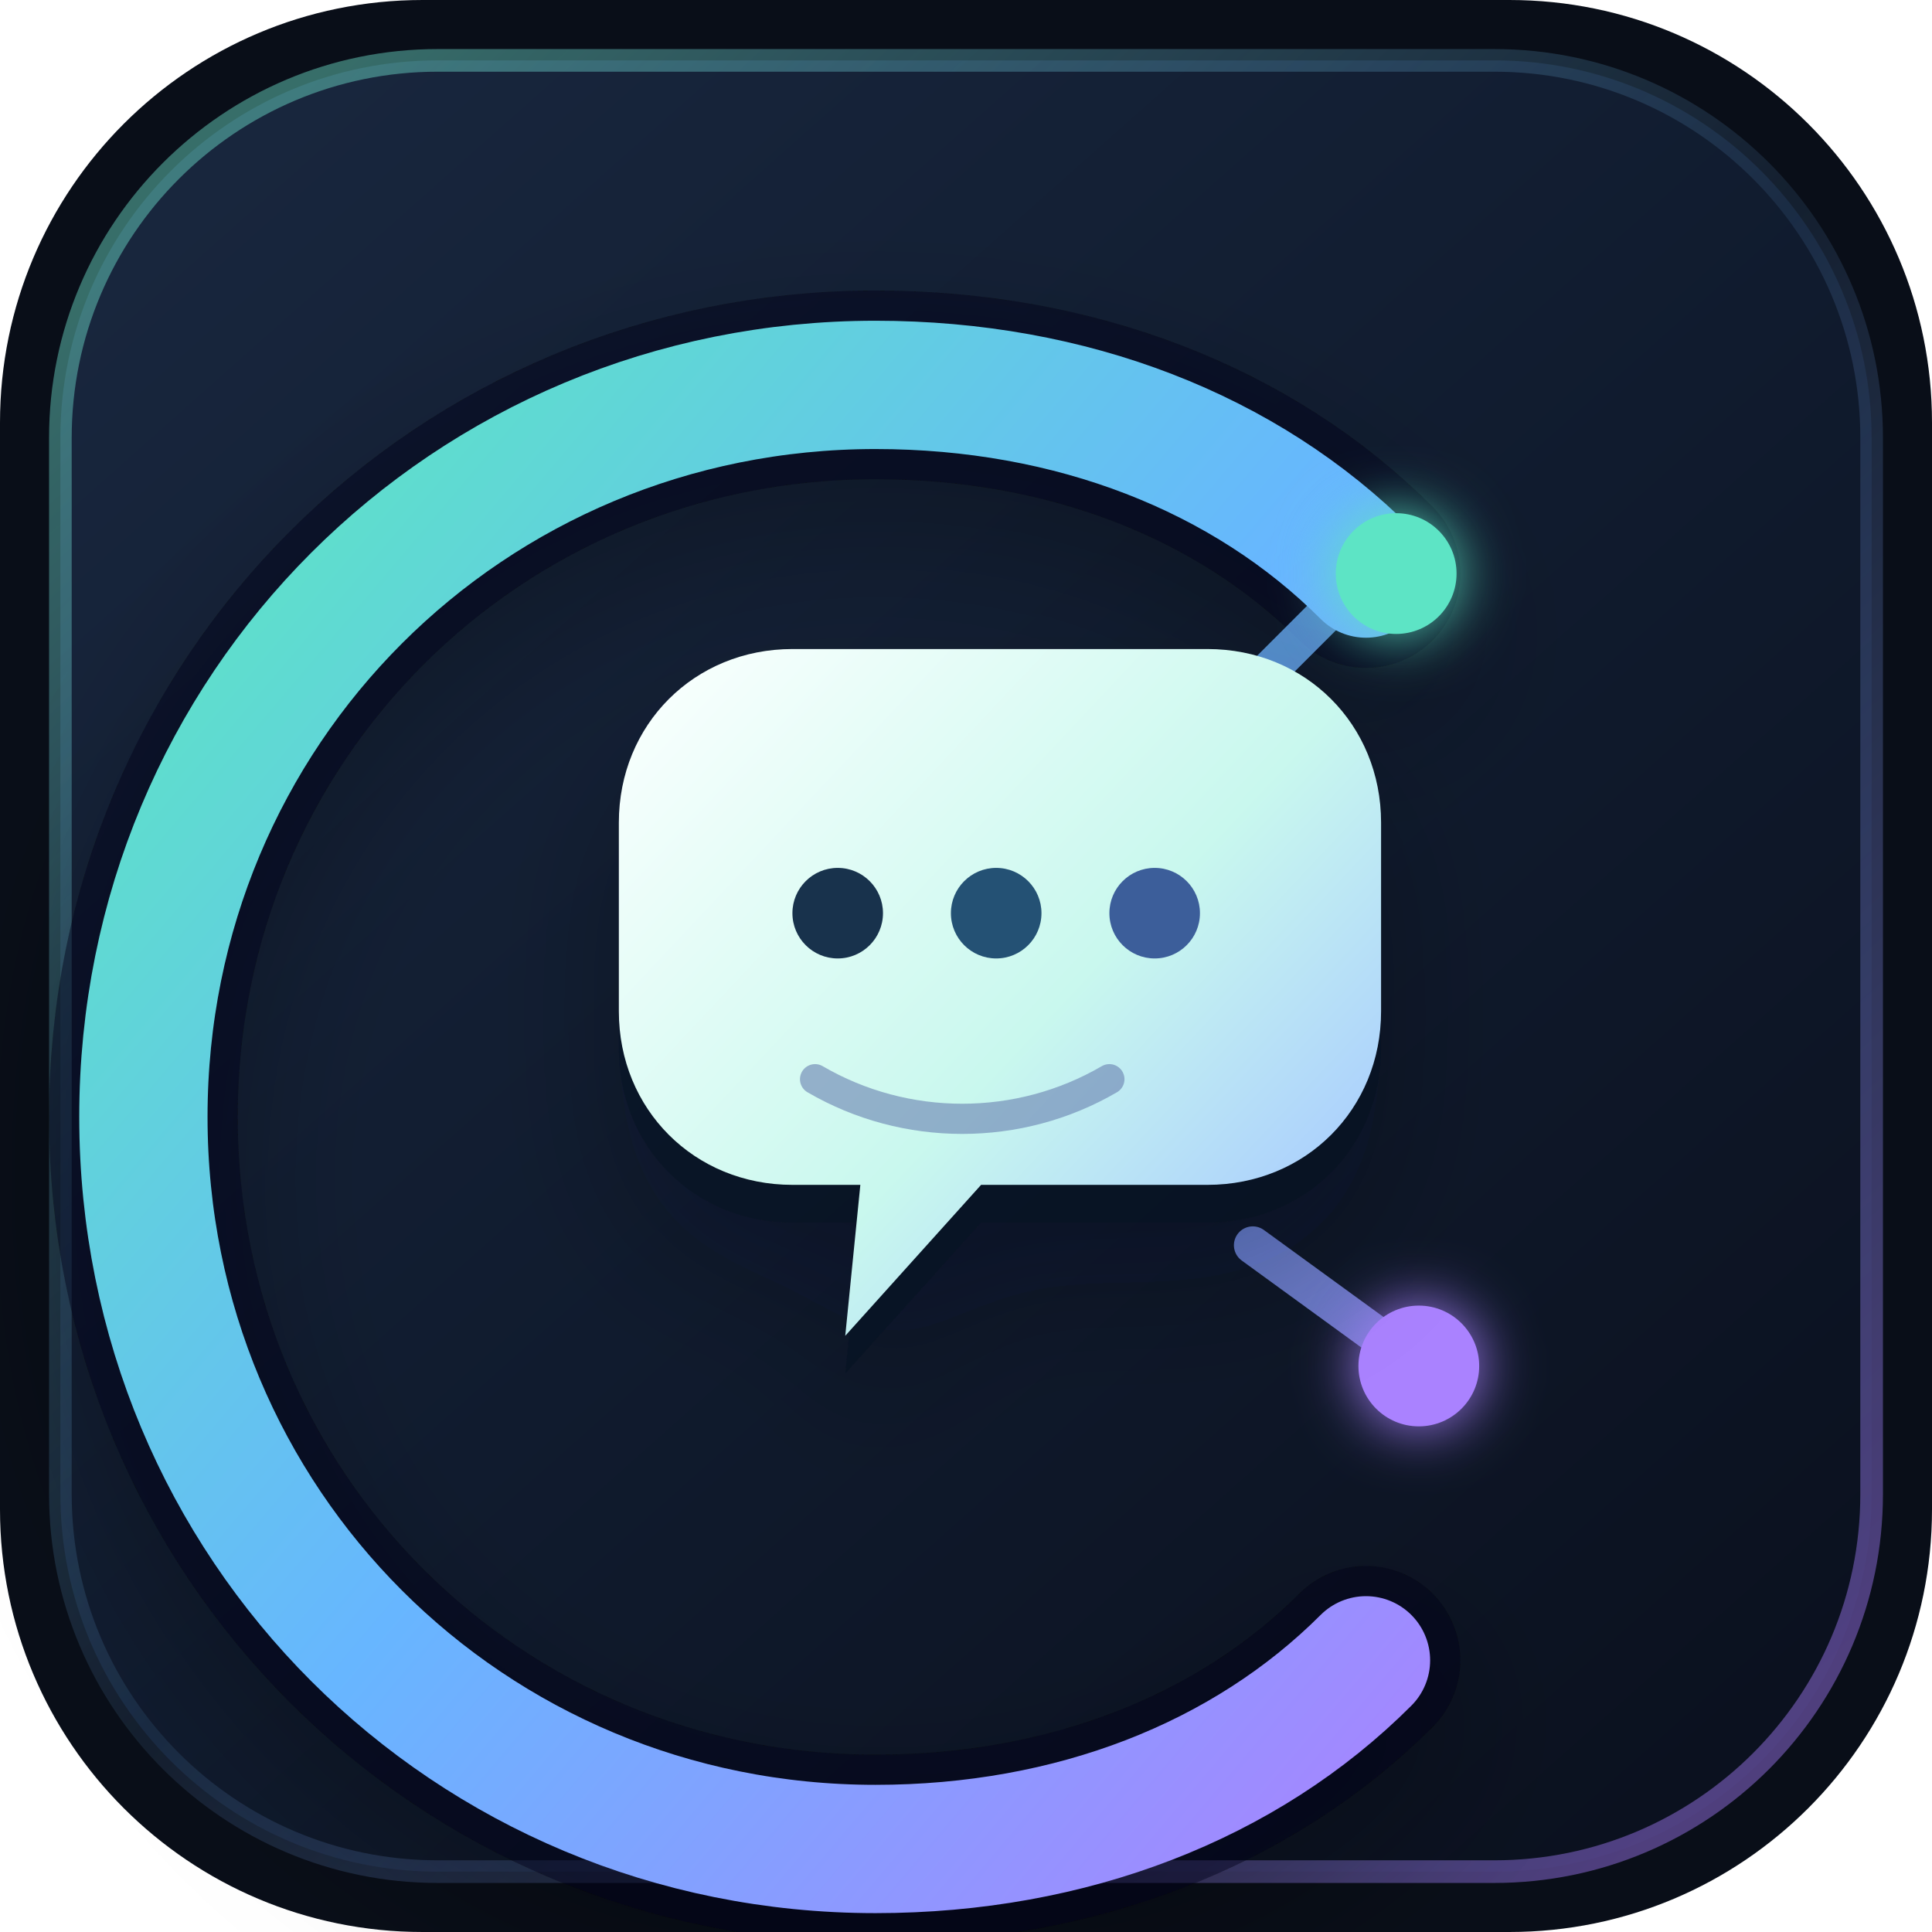
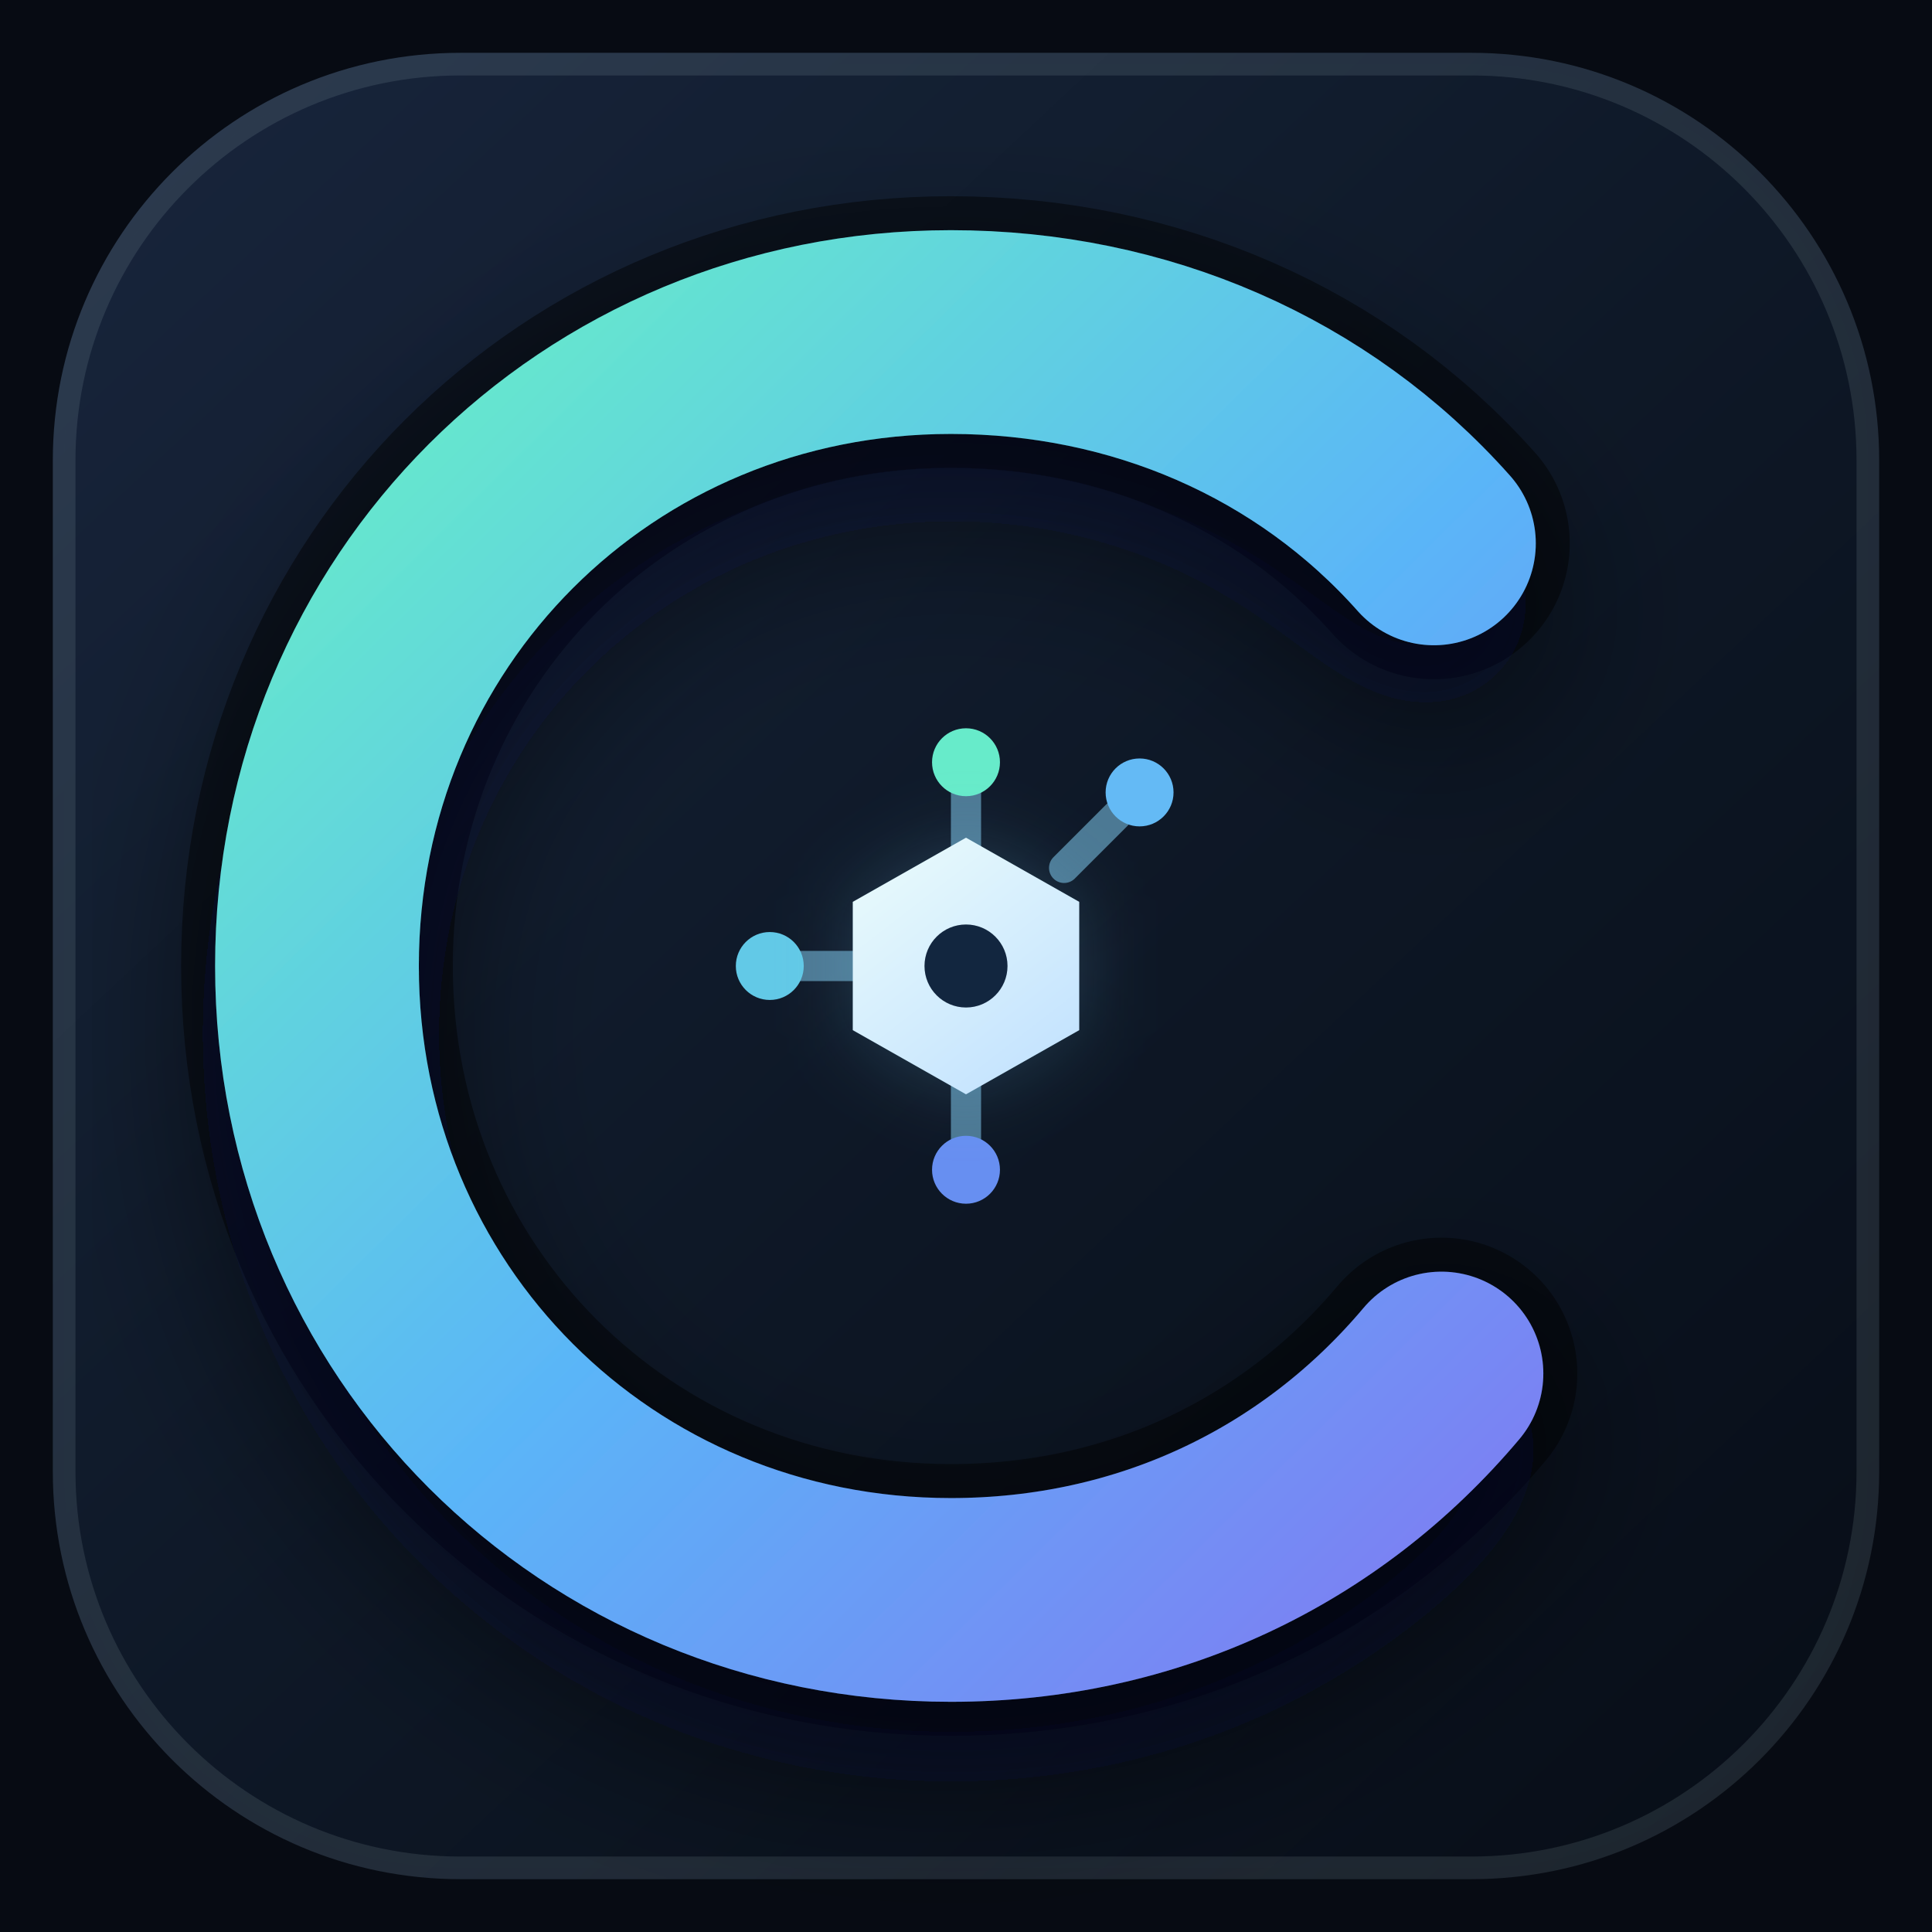
<svg xmlns="http://www.w3.org/2000/svg" width="256" height="256" viewBox="0 0 256 256" role="img" aria-labelledby="title desc">
  <defs>
-     <linearGradient id="surface" x1="32" y1="20" x2="224" y2="236" gradientUnits="userSpaceOnUse">
-       <stop stop-color="#18263d" />
-       <stop offset="0.52" stop-color="#101b2e" />
-       <stop offset="1" stop-color="#0b111f" />
+     <linearGradient id="surface" x1="24" y1="18" x2="232" y2="240" gradientUnits="userSpaceOnUse">
+       <stop stop-color="#17243a" />
+       <stop offset="0.5" stop-color="#0e1727" />
+       <stop offset="1" stop-color="#080d17" />
    </linearGradient>
-     <linearGradient id="aurora" x1="35" y1="54" x2="220" y2="211" gradientUnits="userSpaceOnUse">
-       <stop stop-color="#5de4c5" />
-       <stop offset="0.48" stop-color="#67b6ff" />
-       <stop offset="1" stop-color="#aa82ff" />
+     <linearGradient id="mark" x1="50" y1="48" x2="210" y2="210" gradientUnits="userSpaceOnUse">
+       <stop stop-color="#67ebca" />
+       <stop offset="0.5" stop-color="#5ab5f8" />
+       <stop offset="1" stop-color="#8178f2" />
    </linearGradient>
-     <linearGradient id="core" x1="87" y1="93" x2="170" y2="171" gradientUnits="userSpaceOnUse">
-       <stop stop-color="#f7fffd" />
-       <stop offset="0.58" stop-color="#c9f8ee" />
-       <stop offset="1" stop-color="#a7caff" />
+     <linearGradient id="core" x1="112" y1="106" x2="146" y2="150" gradientUnits="userSpaceOnUse">
+       <stop stop-color="#f0fffb" />
+       <stop offset="1" stop-color="#b9dcff" />
    </linearGradient>
-     <linearGradient id="edge" x1="30" y1="22" x2="228" y2="234" gradientUnits="userSpaceOnUse">
-       <stop stop-color="#72e7d0" stop-opacity="0.44" />
-       <stop offset="0.5" stop-color="#75baff" stop-opacity="0.1" />
-       <stop offset="1" stop-color="#a87cff" stop-opacity="0.44" />
-     </linearGradient>
-     <radialGradient id="halo" cx="0" cy="0" r="1" gradientTransform="translate(129 128) rotate(90) scale(104)">
-       <stop stop-color="#6edfc9" stop-opacity="0.2" />
-       <stop offset="0.62" stop-color="#608dff" stop-opacity="0.08" />
-       <stop offset="1" stop-color="#0b111f" stop-opacity="0" />
+     <radialGradient id="bloom" cx="0" cy="0" r="1" gradientTransform="translate(104 82) rotate(48) scale(154)">
+       <stop stop-color="#4ed7bd" stop-opacity="0.14" />
+       <stop offset="0.48" stop-color="#4f87e8" stop-opacity="0.06" />
+       <stop offset="1" stop-color="#050911" stop-opacity="0" />
    </radialGradient>
-     <filter id="shadow" x="-30%" y="-30%" width="160%" height="170%" color-interpolation-filters="sRGB">
-       <feDropShadow dx="0" dy="8" stdDeviation="9" flood-color="#02050b" flood-opacity="0.52" />
+     <filter id="depth" x="-20%" y="-20%" width="150%" height="160%" color-interpolation-filters="sRGB">
+       <feDropShadow dx="0" dy="9" stdDeviation="10" flood-color="#02050a" flood-opacity="0.52" />
    </filter>
-     <filter id="glow" x="-60%" y="-60%" width="220%" height="220%" color-interpolation-filters="sRGB">
-       <feGaussianBlur stdDeviation="4" result="blur" />
+     <filter id="core-glow" x="-70%" y="-70%" width="240%" height="240%" color-interpolation-filters="sRGB">
+       <feGaussianBlur stdDeviation="5" result="blur" />
      <feMerge>
        <feMergeNode in="blur" />
        <feMergeNode in="SourceGraphic" />
      </feMerge>
    </filter>
  </defs>
-   <rect width="256" height="256" rx="56" fill="#090e18" />
-   <rect x="8" y="8" width="240" height="240" rx="50" fill="url(#surface)" stroke="url(#edge)" stroke-width="3" />
-   <rect x="12" y="12" width="232" height="232" rx="46" fill="url(#halo)" />
-   <path d="M181 76C165 60 142 51 116 51C62 51 19 94 19 148s43 97 97 97c26 0 49-9 65-25" fill="none" stroke="#050a13" stroke-opacity="0.45" stroke-width="25" stroke-linecap="round" filter="url(#shadow)" />
-   <path d="M181 76C165 60 142 51 116 51C62 51 19 94 19 148s43 97 97 97c26 0 49-9 65-25" fill="none" stroke="url(#aurora)" stroke-width="17" stroke-linecap="round" />
-   <path d="M181 76L165 92M188 181l-22-16" fill="none" stroke="url(#aurora)" stroke-width="5" stroke-linecap="round" opacity="0.74" />
-   <circle cx="185" cy="76" r="8" fill="#5de4c5" filter="url(#glow)" />
-   <circle cx="188" cy="181" r="8" fill="#aa82ff" filter="url(#glow)" />
-   <path d="M105 91h55c13 0 23 10 23 23v25c0 13-10 23-23 23h-30l-18 20 2-20h-9c-13 0-23-10-23-23v-25c0-13 10-23 23-23Z" fill="#06101b" opacity="0.46" filter="url(#shadow)" />
-   <path d="M105 86h55c13 0 23 10 23 23v25c0 13-10 23-23 23h-30l-18 20 2-20h-9c-13 0-23-10-23-23v-25c0-13 10-23 23-23Z" fill="url(#core)" />
-   <circle cx="111" cy="121" r="6" fill="#18324c" />
-   <circle cx="132" cy="121" r="6" fill="#245174" />
-   <circle cx="153" cy="121" r="6" fill="#3c5e9a" />
-   <path d="M108 143c12 7 27 7 39 0" fill="none" stroke="#6a83b1" stroke-width="4" stroke-linecap="round" opacity="0.62" />
+   <rect width="256" height="256" fill="#070b13" />
+   <rect x="7" y="7" width="242" height="242" rx="54" fill="url(#surface)" />
+   <rect x="8.5" y="8.5" width="239" height="239" rx="52.5" fill="url(#bloom)" stroke="#dffcff" stroke-opacity="0.1" stroke-width="3" />
+   <g filter="url(#depth)">
+     <path d="M190 72C174 54 151 44 126 44c-47 0-84 37-84 84s37 84 84 84c26 0 49-11 65-30" fill="none" stroke="#02060c" stroke-opacity="0.46" stroke-width="36" stroke-linecap="round" />
+     <path d="M190 72C174 54 151 44 126 44c-47 0-84 37-84 84s37 84 84 84c26 0 49-11 65-30" fill="none" stroke="url(#mark)" stroke-width="27" stroke-linecap="round" />
+   </g>
+   <path d="M128 104v10M105 128h10M128 142v10M141 115l7-7" fill="none" stroke="#80c9ed" stroke-opacity="0.55" stroke-width="4" stroke-linecap="round" />
+   <circle cx="128" cy="101" r="4.5" fill="#67ebca" />
+   <circle cx="102" cy="128" r="4.5" fill="#62c9e7" />
+   <circle cx="128" cy="155" r="4.5" fill="#678ff1" />
+   <circle cx="151" cy="105" r="4.5" fill="#64baf5" />
+   <path d="M128 111l15 8.5v17L128 145l-15-8.5v-17Z" fill="#76c8ed" fill-opacity="0.2" filter="url(#core-glow)" />
+   <path d="M128 111l15 8.5v17L128 145l-15-8.5v-17Z" fill="url(#core)" />
+   <circle cx="128" cy="128" r="5.5" fill="#12263f" />
</svg>
